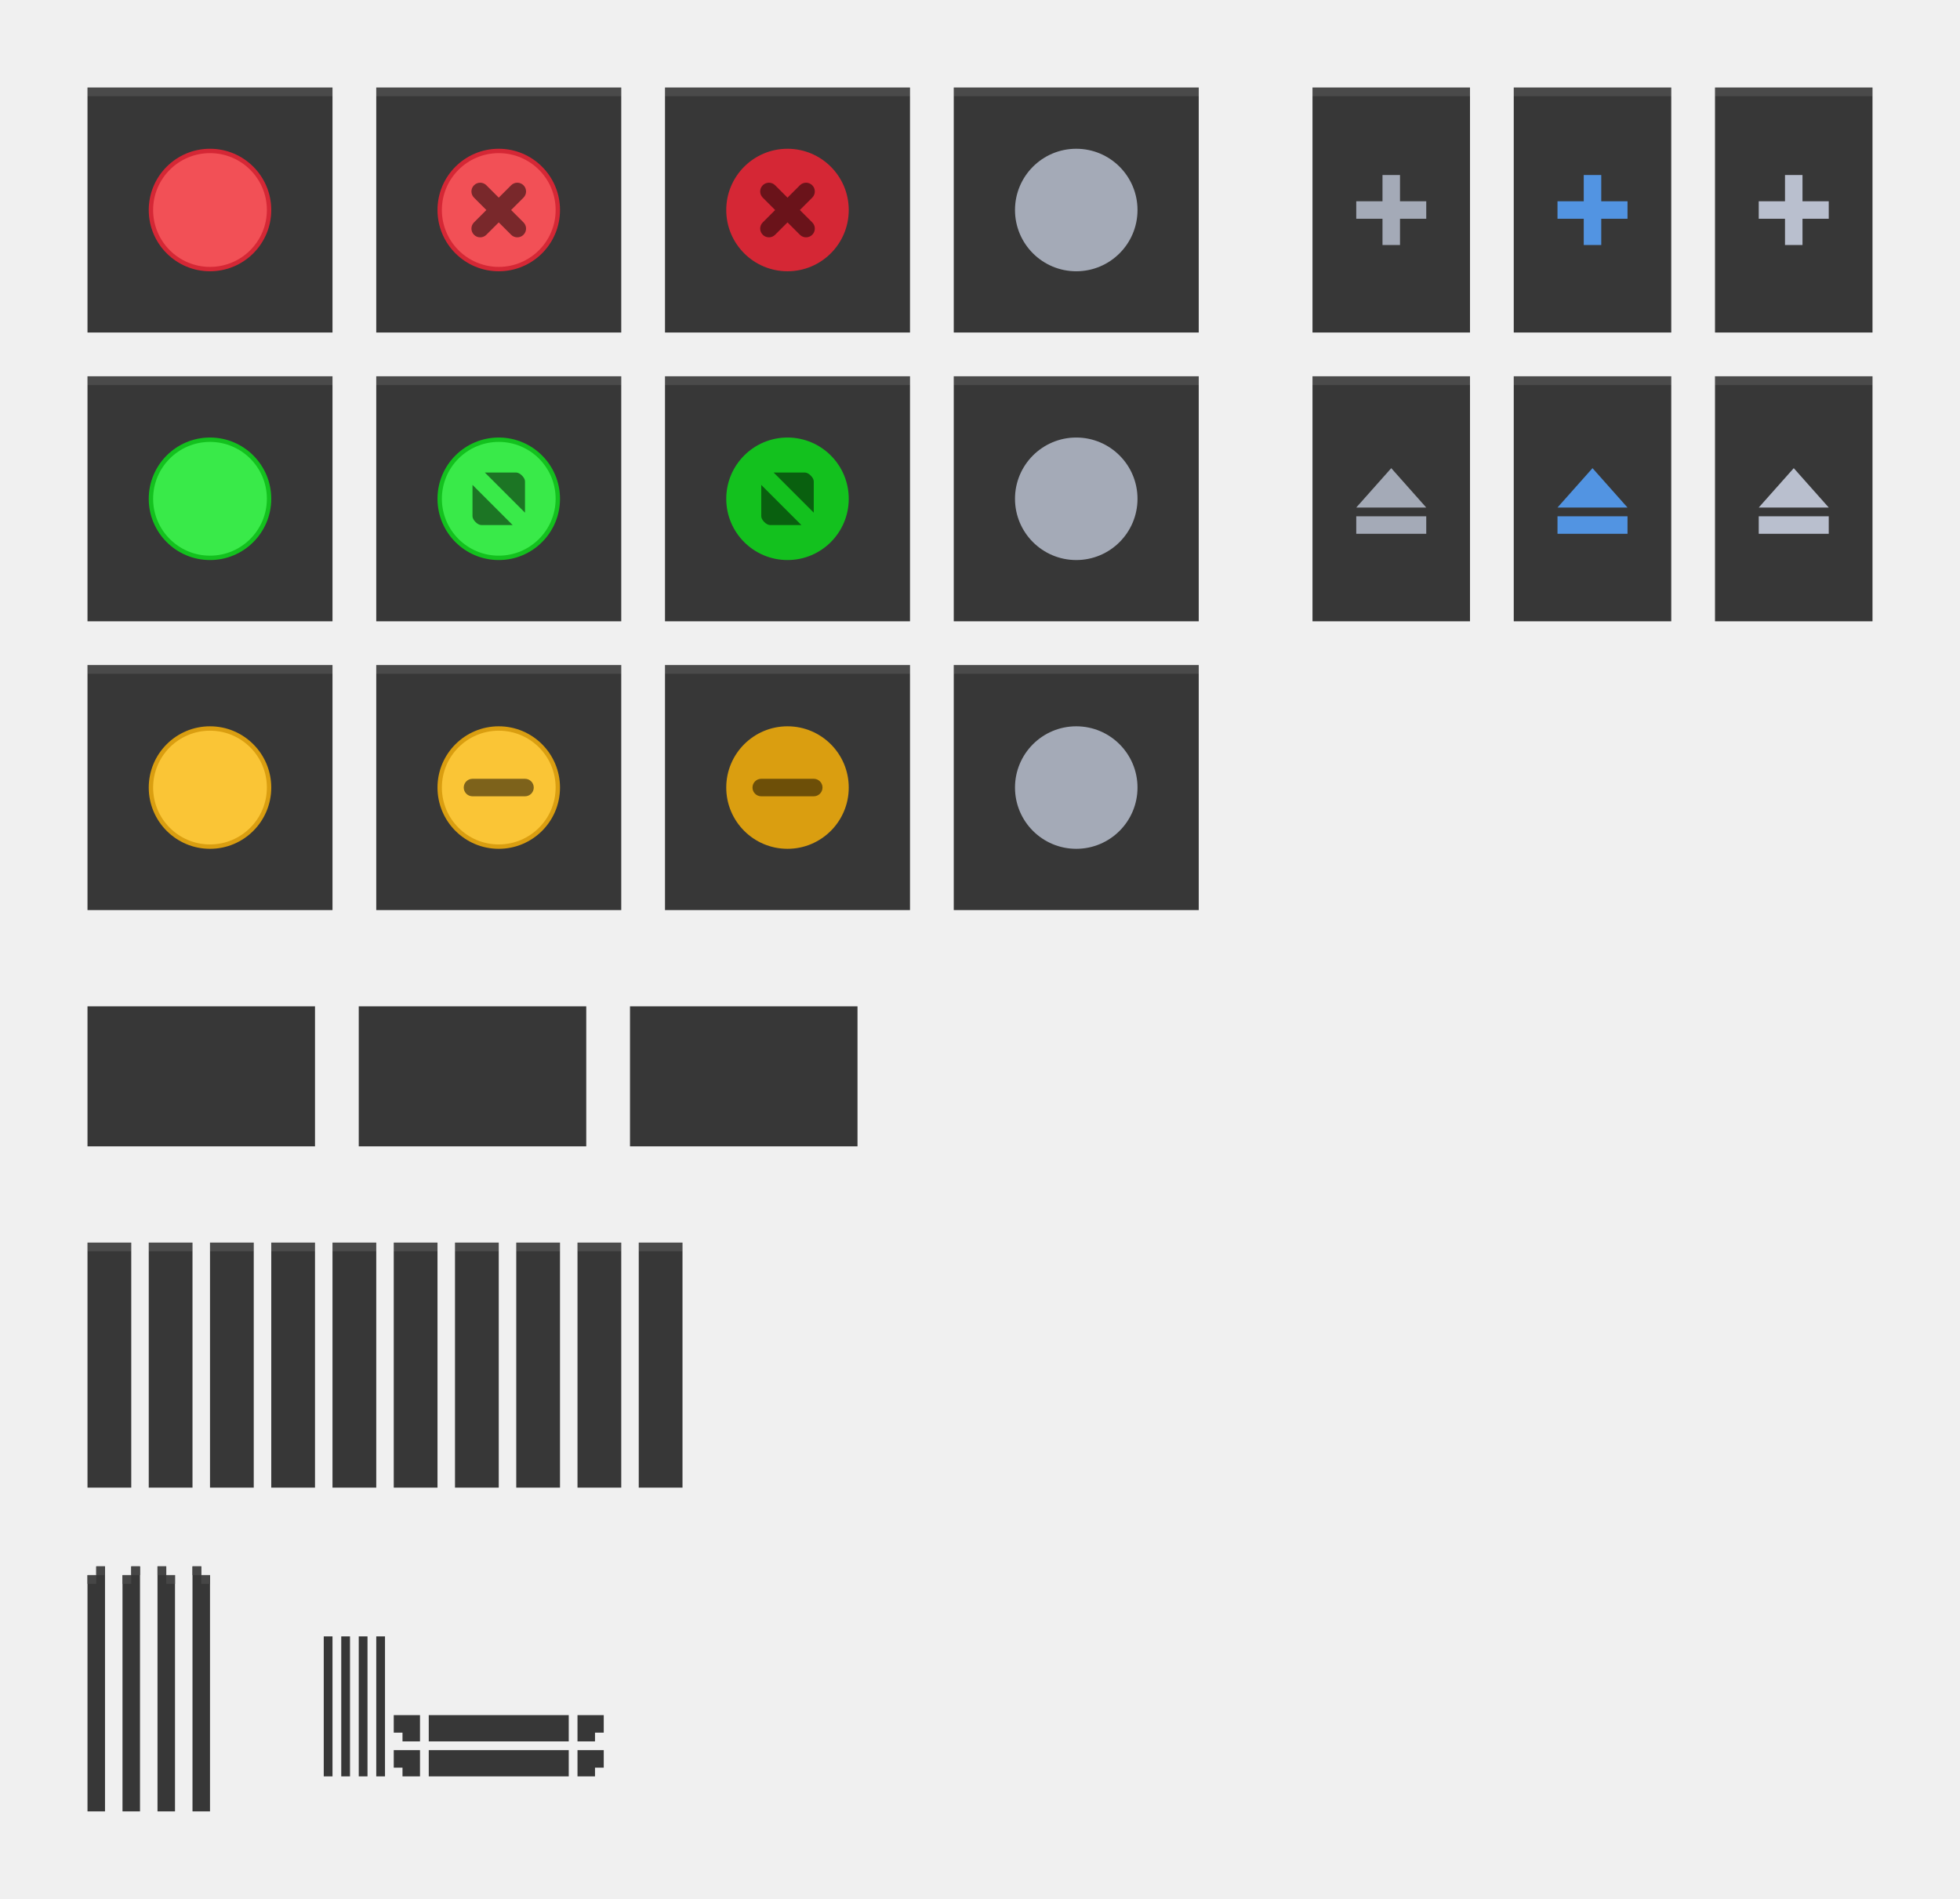
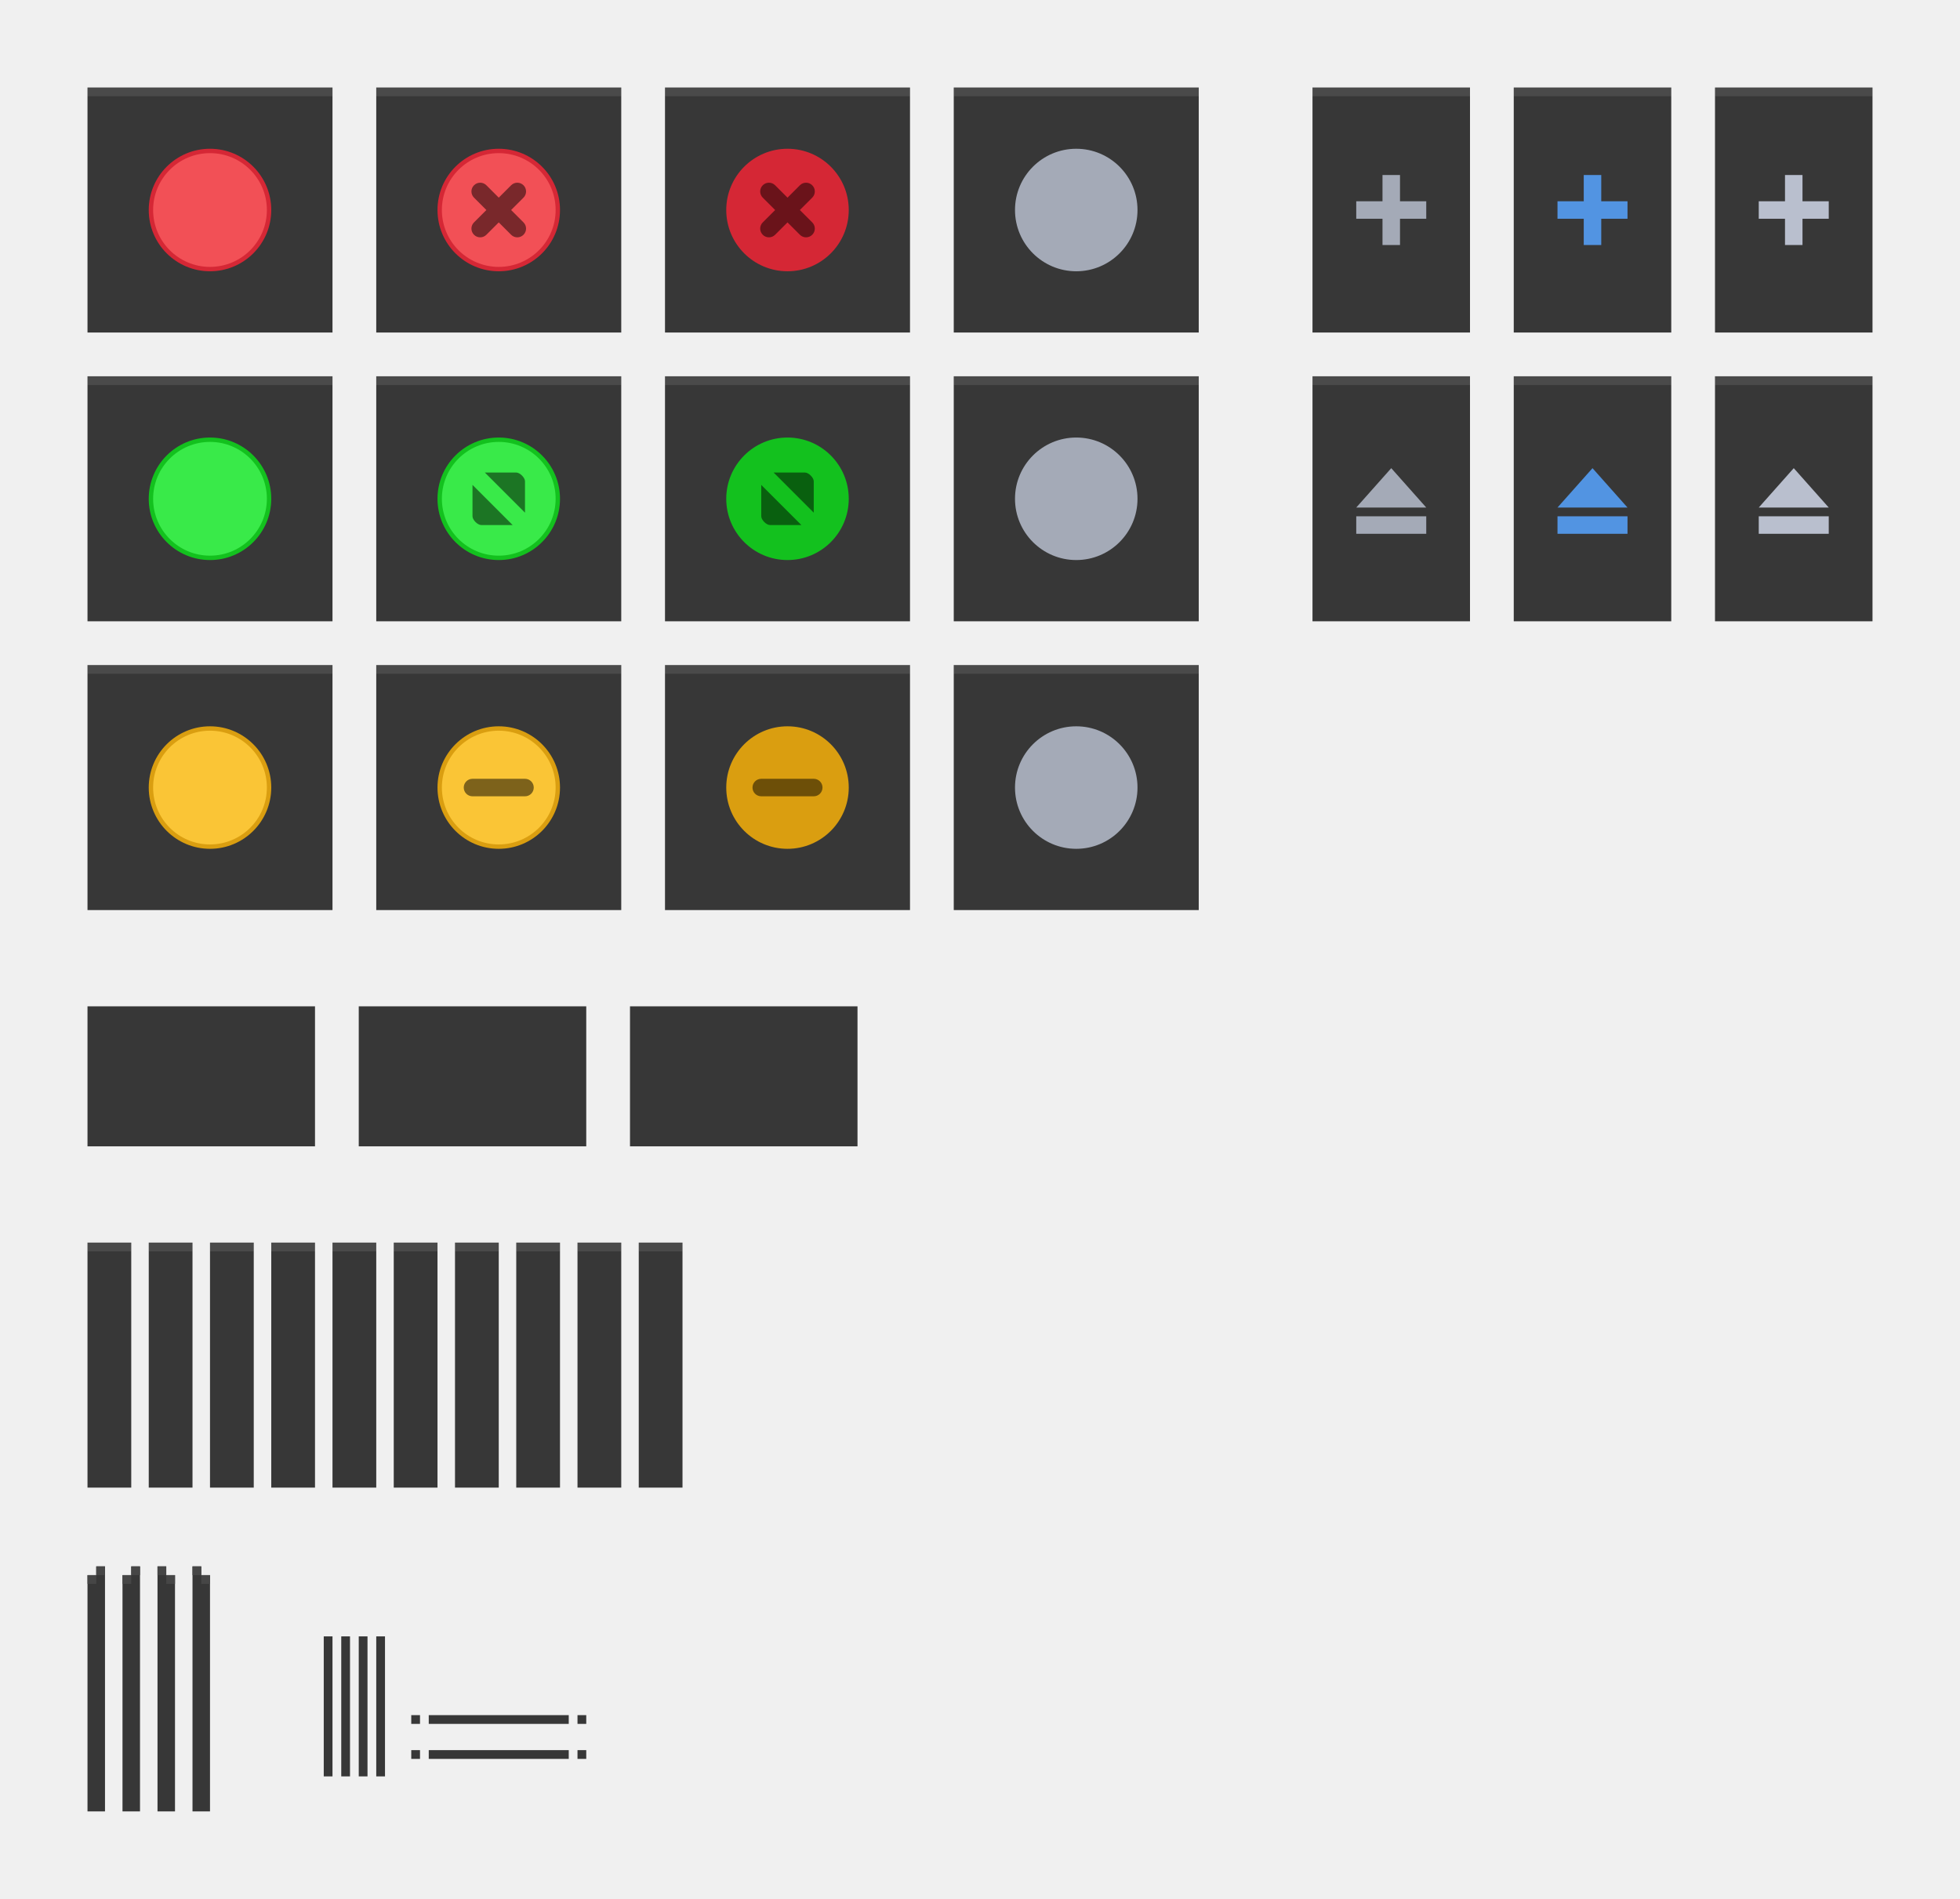
<svg xmlns="http://www.w3.org/2000/svg" xmlns:ns1="http://www.openswatchbook.org/uri/2009/osb" xmlns:xlink="http://www.w3.org/1999/xlink" width="224" height="217" viewBox="0 0 224 217" id="svg2" version="1.1">
  <defs id="defs4">
    <linearGradient id="selected_bg_color" ns1:paint="solid">
      <stop style="stop-color:#5294e2;stop-opacity:1;" offset="0" id="stop4407" />
    </linearGradient>
    <linearGradient id="selected_fg_color" ns1:paint="solid">
      <stop style="stop-color:#ffffffgit;stop-opacity:1;" offset="0" id="stop4402" />
    </linearGradient>
    <linearGradient xlink:href="#selected_bg_color" id="linearGradient4409" x1="152" y1="564.362" x2="152" y2="572.362" gradientUnits="userSpaceOnUse" />
    <linearGradient xlink:href="#selected_bg_color" id="linearGradient4411" x1="568.362" y1="-156" x2="568.362" y2="-148" gradientUnits="userSpaceOnUse" />
    <linearGradient xlink:href="#selected_bg_color" id="linearGradient4413" x1="608.362" y1="-158" x2="608.362" y2="-150" gradientUnits="userSpaceOnUse" />
    <linearGradient xlink:href="#selected_bg_color" id="linearGradient4415" x1="154" y1="601.862" x2="154" y2="606.362" gradientUnits="userSpaceOnUse" />
  </defs>
  <g id="layer1" transform="translate(5,-547.3622)">
    <rect style="opacity:1;fill:#373737;fill-opacity:1;stroke:none;stroke-width:1;stroke-linecap:butt;stroke-linejoin:round;stroke-miterlimit:4;stroke-dasharray:none;stroke-dashoffset:0;stroke-opacity:1" id="menu-active" width="26" height="16" x="5" y="662.362" />
    <use x="0" y="0" xlink:href="#g4206" id="title-1-active" transform="matrix(0.1785714,0,0,1,4.107143,132)" width="100%" height="100%" />
    <g id="stick-active">
      <use height="100%" width="100%" transform="matrix(0.6428571,0,0,1,141.7857,-2.2617187e-5)" id="use4210" xlink:href="#g4206" y="0" x="0" />
      <g style="fill:#a4aab7;fill-opacity:1" transform="translate(2,2.999989)" id="g5140">
        <rect style="opacity:1;fill:#a4aab7;fill-opacity:1;stroke:none;stroke-width:1;stroke-linecap:butt;stroke-linejoin:round;stroke-miterlimit:4;stroke-dasharray:none;stroke-dashoffset:0;stroke-opacity:1" id="rect5123" width="2" height="8" x="151" y="564.362" />
        <rect style="opacity:1;fill:#a4aab7;fill-opacity:1;stroke:none;stroke-width:1;stroke-linecap:butt;stroke-linejoin:round;stroke-miterlimit:4;stroke-dasharray:none;stroke-dashoffset:0;stroke-opacity:1" id="rect5123-1" width="2" height="8" x="567.362" y="-156" transform="matrix(0,1,-1,0,0,0)" />
      </g>
    </g>
    <g id="stick-pressed">
      <use height="100%" width="100%" transform="translate(23,-7.3828127e-6)" id="use5113" xlink:href="#use4210" y="0" x="0" />
      <g style="fill:#5294e2;fill-opacity:1" transform="translate(25,2.999981)" id="g5140-7">
        <rect style="opacity:1;fill:url(#linearGradient4409);fill-opacity:1;stroke:none;stroke-width:1;stroke-linecap:butt;stroke-linejoin:round;stroke-miterlimit:4;stroke-dasharray:none;stroke-dashoffset:0;stroke-opacity:1" id="rect5123-7" width="2" height="8" x="151" y="564.362" />
        <rect style="opacity:1;fill:url(#linearGradient4411);fill-opacity:1;stroke:none;stroke-width:1;stroke-linecap:butt;stroke-linejoin:round;stroke-miterlimit:4;stroke-dasharray:none;stroke-dashoffset:0;stroke-opacity:1" id="rect5123-1-1" width="2" height="8" x="567.362" y="-156" transform="matrix(0,1,-1,0,0,0)" />
      </g>
    </g>
    <g id="stick-inactive">
      <use height="100%" width="100%" transform="translate(46,-7.3828127e-6)" id="use5115" xlink:href="#use4210" y="0" x="0" />
      <g style="fill:#b9bfce;fill-opacity:1" transform="translate(48,2.999981)" id="g5140-1">
        <rect style="opacity:1;fill:#b9bfce;fill-opacity:1;stroke:none;stroke-width:1;stroke-linecap:butt;stroke-linejoin:round;stroke-miterlimit:4;stroke-dasharray:none;stroke-dashoffset:0;stroke-opacity:1" id="rect5123-5" width="2" height="8" x="151" y="564.362" />
        <rect style="opacity:1;fill:#b9bfce;fill-opacity:1;stroke:none;stroke-width:1;stroke-linecap:butt;stroke-linejoin:round;stroke-miterlimit:4;stroke-dasharray:none;stroke-dashoffset:0;stroke-opacity:1" id="rect5123-1-9" width="2" height="8" x="567.362" y="-156" transform="matrix(0,1,-1,0,0,0)" />
      </g>
    </g>
    <g id="shade-active">
      <use height="100%" width="100%" transform="translate(-3.4e-7,32.99999)" id="use5117" xlink:href="#use4210" y="0" x="0" />
      <g style="fill:#a4aab7;fill-opacity:1" transform="translate(-4.68e-6,-1.000023)" id="g5193">
        <rect transform="matrix(0,1,-1,0,0,0)" y="-158" x="607.362" height="8" width="2" id="rect5123-1-7" style="opacity:1;fill:#a4aab7;fill-opacity:1;stroke:none;stroke-width:1;stroke-linecap:butt;stroke-linejoin:round;stroke-miterlimit:4;stroke-dasharray:none;stroke-dashoffset:0;stroke-opacity:1" />
        <path style="opacity:1;fill:#a4aab7;fill-opacity:1;stroke:none;stroke-width:1;stroke-linecap:butt;stroke-linejoin:round;stroke-miterlimit:4;stroke-dasharray:none;stroke-dashoffset:0;stroke-opacity:1" d="m 154,601.862 4,4.5 -8,0 z" id="rect5190" />
      </g>
    </g>
    <g id="shade-pressed">
      <use height="100%" width="100%" transform="translate(23,32.99999)" id="use5119" xlink:href="#use4210" y="0" x="0" />
      <g style="fill:#5294e2;fill-opacity:1" transform="translate(23,-1.000023)" id="g5193-7">
        <rect transform="matrix(0,1,-1,0,0,0)" y="-158" x="607.362" height="8" width="2" id="rect5123-1-7-6" style="opacity:1;fill:url(#linearGradient4413);fill-opacity:1;stroke:none;stroke-width:1;stroke-linecap:butt;stroke-linejoin:round;stroke-miterlimit:4;stroke-dasharray:none;stroke-dashoffset:0;stroke-opacity:1" />
        <path style="opacity:1;fill:url(#linearGradient4415);fill-opacity:1;stroke:none;stroke-width:1;stroke-linecap:butt;stroke-linejoin:round;stroke-miterlimit:4;stroke-dasharray:none;stroke-dashoffset:0;stroke-opacity:1" d="m 154,601.862 4,4.5 -8,0 z" id="rect5190-7" />
      </g>
    </g>
    <g id="shade-inactive">
      <use height="100%" width="100%" transform="translate(46,32.99999)" id="use5121" xlink:href="#use4210" y="0" x="0" />
      <g style="fill:#b9bfce;fill-opacity:1" transform="translate(46,-1.000023)" id="g5193-3">
        <rect transform="matrix(0,1,-1,0,0,0)" y="-158" x="607.362" height="8" width="2" id="rect5123-1-7-65" style="opacity:1;fill:#b9bfce;fill-opacity:1;stroke:none;stroke-width:1;stroke-linecap:butt;stroke-linejoin:round;stroke-miterlimit:4;stroke-dasharray:none;stroke-dashoffset:0;stroke-opacity:1" />
        <path style="opacity:1;fill:#b9bfce;fill-opacity:1;stroke:none;stroke-width:1;stroke-linecap:butt;stroke-linejoin:round;stroke-miterlimit:4;stroke-dasharray:none;stroke-dashoffset:0;stroke-opacity:1" d="m 154,601.862 4,4.5 -8,0 z" id="rect5190-6" />
      </g>
    </g>
    <use x="0" y="0" xlink:href="#menu-active" id="menu-inactive" transform="translate(62,-2.2617187e-5)" width="100%" height="100%" style="fill:#373737;fill-opacity:1" />
    <use x="0" y="0" xlink:href="#menu-active" id="menu-pressed" transform="translate(31,-2.2617187e-5)" width="100%" height="100%" style="fill:#373737;fill-opacity:1" />
    <use x="0" y="0" xlink:href="#title-1-active" id="title-2-active" transform="translate(7,-2.6171874e-6)" width="100%" height="100%" />
    <use x="0" y="0" xlink:href="#title-1-active" id="title-3-active" transform="translate(14,-2.6171872e-6)" width="100%" height="100%" />
    <use x="0" y="0" xlink:href="#title-1-active" id="title-4-active" transform="translate(21,-2.6171874e-6)" width="100%" height="100%" />
    <use x="0" y="0" xlink:href="#title-1-active" id="title-5-active" transform="translate(28,-2.6171874e-6)" width="100%" height="100%" />
    <use x="0" y="0" xlink:href="#title-1-active" id="title-1-inactive" transform="translate(35,-2.6171874e-6)" width="100%" height="100%" />
    <use x="0" y="0" xlink:href="#title-1-active" id="title-2-inactive" transform="translate(42,-2.6171874e-6)" width="100%" height="100%" />
    <use x="0" y="0" xlink:href="#title-1-active" id="title-3-inactive" transform="translate(49,-2.6171874e-6)" width="100%" height="100%" />
    <use x="0" y="0" xlink:href="#title-1-active" id="title-4-inactive" transform="translate(56,-2.6171874e-6)" width="100%" height="100%" />
    <use x="0" y="0" xlink:href="#title-1-active" id="title-5-inactive" transform="translate(63,-2.6171874e-6)" width="100%" height="100%" />
    <g id="top-left-active">
      <path id="rect4138-9" transform="translate(0,552.3622)" d="m 6,174 0,1 -1,0 0,27 2,0 0,-28 -1,0 z" style="opacity:1;fill:#373737;fill-opacity:1;stroke:none;stroke-width:1;stroke-linecap:butt;stroke-linejoin:round;stroke-miterlimit:4;stroke-dasharray:none;stroke-dashoffset:0;stroke-opacity:1" />
      <rect y="726.362" x="6" height="1" width="1" id="rect5348" style="opacity:1;fill:#464646;fill-opacity:1;stroke:none;stroke-width:1;stroke-linecap:butt;stroke-linejoin:round;stroke-miterlimit:4;stroke-dasharray:none;stroke-dashoffset:0;stroke-opacity:1" />
      <rect y="727.362" x="5" height="1" width="1" id="rect5350" style="opacity:1;fill:#464646;fill-opacity:1;stroke:none;stroke-width:1;stroke-linecap:butt;stroke-linejoin:round;stroke-miterlimit:4;stroke-dasharray:none;stroke-dashoffset:0;stroke-opacity:1" />
    </g>
    <use x="0" y="0" xlink:href="#top-left-active" id="top-left-inactive" transform="translate(4,-2.2617187e-5)" width="100%" height="100%" />
    <use x="0" y="0" xlink:href="#top-left-active" id="top-right-active" transform="matrix(-1,0,0,1,20,-2.2617187e-5)" width="100%" height="100%" />
    <use x="0" y="0" xlink:href="#top-left-active" id="top-right-inactive" transform="matrix(-1,0,0,1,24,-2.2617187e-5)" width="100%" height="100%" />
    <rect style="opacity:1;fill:#373737;fill-opacity:1;stroke:none;stroke-width:1;stroke-linecap:butt;stroke-linejoin:round;stroke-miterlimit:4;stroke-dasharray:none;stroke-dashoffset:0;stroke-opacity:1" id="right-active" width="1" height="16" x="-37" y="734.362" transform="scale(-1,1)" />
    <rect style="opacity:1;fill:#373737;fill-opacity:1;stroke:none;stroke-width:1;stroke-linecap:butt;stroke-linejoin:round;stroke-miterlimit:4;stroke-dasharray:none;stroke-dashoffset:0;stroke-opacity:1" id="right-inactive" width="1" height="16" x="-39" y="734.362" transform="scale(-1,1)" />
-     <rect style="opacity:1;fill:#373737;fill-opacity:1;stroke:none;stroke-width:1;stroke-linecap:butt;stroke-linejoin:round;stroke-miterlimit:4;stroke-dasharray:none;stroke-dashoffset:0;stroke-opacity:1" id="bottom-inactive" width="3" height="16" x="-750.362" y="-60" transform="matrix(0,-1,-1,0,0,0)" />
+     <rect style="opacity:1;fill:#373737;fill-opacity:1;stroke:none;stroke-width:0.577;stroke-linecap:butt;stroke-linejoin:round;stroke-miterlimit:4;stroke-dasharray:none;stroke-dashoffset:0;stroke-opacity:1" id="bottom-inactive" width="1" height="16" x="-748.362" y="-60" transform="matrix(0,-1,-1,0,0,0)" />
    <rect style="opacity:1;fill:#373737;fill-opacity:1;stroke:none;stroke-width:1;stroke-linecap:butt;stroke-linejoin:round;stroke-miterlimit:4;stroke-dasharray:none;stroke-dashoffset:0;stroke-opacity:1" id="left-active" width="1" height="16" x="-33" y="734.362" transform="scale(-1,1)" />
    <rect style="opacity:1;fill:#373737;fill-opacity:1;stroke:none;stroke-width:1;stroke-linecap:butt;stroke-linejoin:round;stroke-miterlimit:4;stroke-dasharray:none;stroke-dashoffset:0;stroke-opacity:1" id="left-inactive" width="1" height="16" x="-35" y="734.362" transform="scale(-1,1)" />
-     <rect style="opacity:1;fill:#373737;fill-opacity:1;stroke:none;stroke-width:1;stroke-linecap:butt;stroke-linejoin:round;stroke-miterlimit:4;stroke-dasharray:none;stroke-dashoffset:0;stroke-opacity:1" id="bottom-active" width="3" height="16" x="-746.362" y="-60" transform="matrix(0,-1,-1,0,0,0)" />
-     <path style="opacity:1;fill:#373737;fill-opacity:1;stroke:none;stroke-width:1;stroke-linecap:butt;stroke-linejoin:round;stroke-miterlimit:4;stroke-dasharray:none;stroke-dashoffset:0;stroke-opacity:1" d="M 45 196 L 45 198 L 46 198 L 46 199 L 48 199 L 48 196 L 45 196 z " transform="translate(-5,547.3622)" id="bottom-left-active" />
-     <path style="opacity:1;fill:#373737;fill-opacity:1;stroke:none;stroke-width:1;stroke-linecap:butt;stroke-linejoin:round;stroke-miterlimit:4;stroke-dasharray:none;stroke-dashoffset:0;stroke-opacity:1" d="M 66 196 L 66 199 L 68 199 L 68 198 L 69 198 L 69 196 L 66 196 z " transform="translate(-5,547.3622)" id="bottom-right-active" />
-     <path style="opacity:1;fill:#373737;fill-opacity:1;stroke:none;stroke-width:1;stroke-linecap:butt;stroke-linejoin:round;stroke-miterlimit:4;stroke-dasharray:none;stroke-dashoffset:0;stroke-opacity:1" d="M 66 200 L 66 203 L 68 203 L 68 202 L 69 202 L 69 200 L 66 200 z " transform="translate(-5,547.3622)" id="bottom-right-inactive" />
-     <path style="opacity:1;fill:#373737;fill-opacity:1;stroke:none;stroke-width:1;stroke-linecap:butt;stroke-linejoin:round;stroke-miterlimit:4;stroke-dasharray:none;stroke-dashoffset:0;stroke-opacity:1" d="M 45 200 L 45 202 L 46 202 L 46 203 L 48 203 L 48 200 L 45 200 z " transform="translate(-5,547.3622)" id="bottom-left-inactive" />
+     <rect style="opacity:1;fill:#373737;fill-opacity:1;stroke:none;stroke-width:0.577;stroke-linecap:butt;stroke-linejoin:round;stroke-miterlimit:4;stroke-dasharray:none;stroke-dashoffset:0;stroke-opacity:1" id="bottom-active" width="1" height="16" x="-744.362" y="-60" transform="matrix(0,-1,-1,0,0,0)" />
+     <path style="opacity:1;fill:#373737;fill-opacity:1;stroke:none;stroke-width:0.333;stroke-linecap:butt;stroke-linejoin:round;stroke-miterlimit:4;stroke-dasharray:none;stroke-dashoffset:0;stroke-opacity:1" d="m 42,743.362 v 0.667 0.333 H 42.333 43 v -1 z" id="bottom-left-active" />
+     <path style="opacity:1;fill:#373737;fill-opacity:1;stroke:none;stroke-width:0.333;stroke-linecap:butt;stroke-linejoin:round;stroke-miterlimit:4;stroke-dasharray:none;stroke-dashoffset:0;stroke-opacity:1" d="m 61,743.362 v 1 H 61.667 62 v -0.333 -0.667 z" id="bottom-right-active" />
+     <path style="opacity:1;fill:#373737;fill-opacity:1;stroke:none;stroke-width:0.333;stroke-linecap:butt;stroke-linejoin:round;stroke-miterlimit:4;stroke-dasharray:none;stroke-dashoffset:0;stroke-opacity:1" d="m 61,747.362 v 1 H 61.667 62 v -0.333 -0.667 z" id="bottom-right-inactive" />
+     <path style="opacity:1;fill:#373737;fill-opacity:1;stroke:none;stroke-width:0.333;stroke-linecap:butt;stroke-linejoin:round;stroke-miterlimit:4;stroke-dasharray:none;stroke-dashoffset:0;stroke-opacity:1" d="m 42,747.362 v 0.667 0.333 H 42.333 43 v -1 z" id="bottom-left-inactive" />
    <g id="close-pressed">
      <use height="100%" width="100%" transform="translate(66,-2.2617187e-5)" id="use4216" xlink:href="#g4206" y="0" x="0" />
      <g transform="translate(73,559.3622)" id="g4412" style="enable-background:new">
        <g id="layer1-0" transform="translate(0,-1028.362)">
          <g style="display:inline" id="titlebutton-close-active" transform="translate(-437,1218)">
            <g id="g4927-8-7" style="display:inline;opacity:1" transform="translate(-882,-432.6378)">
              <g transform="translate(-103)" style="display:inline;opacity:1" id="g4490-6-3-7">
                <g id="g4092-0-2-2-1" style="display:inline" transform="translate(58)" />
              </g>
              <g id="g4778-3-6" transform="translate(1323,246.8672)" style="fill:#ffffff;fill-opacity:1">
                <g style="display:inline;fill:#ffffff;fill-opacity:1" id="layer9-9-6-0" transform="translate(-60,-518)" />
                <g id="layer10-2-3-6" transform="translate(-60,-518)" style="fill:#ffffff;fill-opacity:1" />
                <g id="layer11-16-2-2" transform="translate(-60,-518)" style="fill:#ffffff;fill-opacity:1" />
                <g transform="matrix(0.75,0,0,0.75,2,2.054688)" id="g2996-7-0" style="fill:#ffffff;fill-opacity:1">
                  <g transform="translate(-60,-518)" id="layer12-4-6-3" style="fill:#ffffff;fill-opacity:1">
                    <g transform="translate(19,-242)" id="layer4-4-1-4-1" style="display:inline;fill:#ffffff;fill-opacity:1" />
                  </g>
                </g>
                <g id="layer13-2-0-2" transform="translate(-60,-518)" style="fill:#ffffff;fill-opacity:1" />
                <g id="layer14-4-4-0" transform="translate(-60,-518)" style="fill:#ffffff;fill-opacity:1" />
                <g id="layer15-7-5-0" transform="translate(-60,-518)" style="fill:#ffffff;fill-opacity:1" />
              </g>
            </g>
            <rect y="-185.638" x="441" height="16" width="16" id="rect17883-02" style="display:inline;opacity:1;fill:none;fill-opacity:1;stroke:none;stroke-width:1;stroke-linecap:butt;stroke-linejoin:miter;stroke-miterlimit:4;stroke-dasharray:none;stroke-dashoffset:0;stroke-opacity:0" />
          </g>
        </g>
      </g>
      <g id="g6" transform="translate(73,-469)" style="enable-background:new">
        <path id="path2" d="m 12,1047.362 c 3.866,0 7,-3.134 7,-7 0,-3.866 -3.134,-7 -7,-7 -3.866,0 -7,3.134 -7,7 0,3.866 3.134,7 7,7" style="fill:#d52735;fill-opacity:1;fill-rule:evenodd;stroke:none" />
        <path id="path4" d="m 9.172,1037.534 c -0.392,0.392 -0.392,1.022 0,1.414 l 1.414,1.414 -1.414,1.414 c -0.392,0.392 -0.392,1.022 0,1.414 0.392,0.392 1.022,0.392 1.414,0 L 12,1041.776 l 1.414,1.414 c 0.392,0.392 1.022,0.392 1.414,0 0.392,-0.392 0.392,-1.022 0,-1.414 l -1.414,-1.414 1.414,-1.414 c 0.392,-0.392 0.392,-1.022 0,-1.414 -0.392,-0.392 -1.022,-0.392 -1.414,0 L 12,1038.948 l -1.414,-1.414 c -0.392,-0.392 -1.022,-0.392 -1.414,0 z" style="opacity:0.5;fill:#000000;fill-opacity:1;stroke:none;stroke-width:2;stroke-linecap:round;stroke-linejoin:round;stroke-miterlimit:4;stroke-dasharray:none;stroke-opacity:1;enable-background:new" />
      </g>
    </g>
    <g id="maximize-pressed">
      <use height="100%" width="100%" transform="translate(66,32.99998)" id="use4228" xlink:href="#g4206" y="0" x="0" />
      <g transform="translate(73,592.3622)" id="g4634" style="enable-background:new">
        <g id="layer1-69" transform="translate(0,-1028.362)">
          <g style="display:inline" id="titlebutton-max-active" transform="translate(-408,1218)">
            <g id="g4891-4" style="display:inline;opacity:1" transform="translate(-882,-432.6378)">
              <g transform="translate(-132)" style="display:inline;opacity:1" id="g4490-2-9-1-2">
                <g id="g4092-0-6-3-6-8" style="display:inline" transform="translate(58)" />
              </g>
              <g id="g4806-5-2" transform="translate(1294,247)" style="fill:#c0e3ff;fill-opacity:1">
                <g transform="translate(-81.0002,-967)" style="display:inline;fill:#c0e3ff;fill-opacity:1" id="layer9-78-2-0" />
                <g transform="translate(-81.0002,-967)" id="layer10-3-9-9" style="fill:#c0e3ff;fill-opacity:1" />
                <g transform="translate(-81.0002,-967)" id="layer11-19-7-6" style="fill:#c0e3ff;fill-opacity:1" />
                <g transform="translate(-81.0002,-967)" id="layer13-4-7-4" style="fill:#c0e3ff;fill-opacity:1" />
                <g transform="translate(-81.0002,-967)" id="layer14-8-9-7" style="fill:#c0e3ff;fill-opacity:1" />
                <g transform="translate(-81.0002,-967)" style="display:inline;fill:#c0e3ff;fill-opacity:1" id="layer15-5-4-2" />
                <g transform="translate(-81.0002,-967)" style="display:inline;fill:#c0e3ff;fill-opacity:1" id="g71291-1-4-6" />
                <g transform="translate(-81.0002,-967)" style="display:inline;fill:#c0e3ff;fill-opacity:1" id="g4953-7-0-8" />
                <g transform="translate(-81.0002,-967)" style="display:inline;fill:#c0e3ff;fill-opacity:1" id="layer12-3-7-2" />
              </g>
            </g>
            <rect y="-185.638" x="412" height="16" width="16" id="rect17883-79" style="display:inline;opacity:1;fill:none;fill-opacity:1;stroke:none;stroke-width:1;stroke-linecap:butt;stroke-linejoin:miter;stroke-miterlimit:4;stroke-dasharray:none;stroke-dashoffset:0;stroke-opacity:0" />
          </g>
        </g>
      </g>
      <g id="g6-3" transform="translate(73,-436)" style="enable-background:new">
        <path id="path2-6" d="m 12,1047.362 c 3.866,0 7,-3.134 7,-7 0,-3.866 -3.134,-7 -7,-7 -3.866,0 -7,3.134 -7,7 0,3.866 3.134,7 7,7" style="fill:#13c11e;fill-opacity:1;fill-rule:evenodd;stroke:none" />
        <path id="path4-7" d="M 10.414,1037.362 15,1041.948 v -3.586 c 0,-0.415 -0.585,-1 -1,-1 z M 9,1038.776 v 3.586 c 0,0.415 0.585,1 1,1 h 3.586 z" style="opacity:0.5;fill:#000000;fill-opacity:1;stroke:none;stroke-width:2;stroke-linecap:round;stroke-linejoin:round;stroke-miterlimit:4;stroke-dasharray:none;stroke-opacity:1" />
      </g>
    </g>
    <g id="hide-pressed">
      <use height="100%" width="100%" transform="translate(66,65.99998)" id="use4236" xlink:href="#g4206" y="0" x="0" />
      <g transform="translate(73,625.3622)" id="g4833" style="enable-background:new">
        <g id="layer1-22" transform="translate(0,-1028.362)">
          <g style="display:inline" id="titlebutton-min-active" transform="translate(-379,1218)">
            <g id="g4909-1" style="display:inline;opacity:1" transform="translate(-882,-432.6378)">
              <g transform="translate(-161)" style="display:inline;opacity:1" id="g4490-3-6-1-4">
                <g id="g4092-0-7-2-0-0" style="display:inline" transform="translate(58)" />
              </g>
              <g style="display:inline;opacity:1;fill:#c0e3ff;fill-opacity:1" id="g4834-9-3" transform="translate(1265,247)">
                <g transform="translate(-81.0002,-967)" style="display:inline;fill:#c0e3ff;fill-opacity:1" id="layer9-3-9-1" />
                <g transform="translate(-81.0002,-967)" id="layer10-4-0-5" style="fill:#c0e3ff;fill-opacity:1" />
                <g transform="translate(-81.0002,-967)" id="layer11-2-5-2" style="fill:#c0e3ff;fill-opacity:1" />
                <g transform="translate(-81.0002,-967)" id="layer13-5-7-4" style="fill:#c0e3ff;fill-opacity:1" />
                <g transform="translate(-81.0002,-967)" id="layer14-6-2-3" style="fill:#c0e3ff;fill-opacity:1" />
                <g transform="translate(-81.0002,-967)" style="display:inline;fill:#c0e3ff;fill-opacity:1" id="layer15-52-0-6" />
                <g transform="translate(-81.0002,-967)" style="display:inline;fill:#c0e3ff;fill-opacity:1" id="g71291-3-4-6" />
                <g transform="translate(-81.0002,-967)" style="display:inline;fill:#c0e3ff;fill-opacity:1" id="g4953-8-6-8" />
                <g transform="translate(-81.0002,-967)" style="display:inline;fill:#c0e3ff;fill-opacity:1" id="layer12-45-3-7" />
              </g>
            </g>
            <rect style="display:inline;opacity:1;fill:none;fill-opacity:1;stroke:none;stroke-width:1;stroke-linecap:butt;stroke-linejoin:miter;stroke-miterlimit:4;stroke-dasharray:none;stroke-dashoffset:0;stroke-opacity:0" id="rect17883-79-9" width="16" height="16" x="383" y="-185.638" />
          </g>
        </g>
      </g>
      <g id="g6-5" transform="translate(73,-403)" style="enable-background:new">
        <path id="path2-3" d="m 12,1047.362 c 3.866,0 7,-3.134 7,-7 0,-3.866 -3.134,-7 -7,-7 -3.866,0 -7,3.134 -7,7 0,3.866 3.134,7 7,7" style="fill:#da9e10;fill-opacity:1;fill-rule:evenodd;stroke:none" />
        <rect id="rect4" ry="1" y="1039.36" x="8" height="2" width="8" style="opacity:0.5;fill:#000000;fill-opacity:1;stroke:none;stroke-width:2;stroke-linecap:round;stroke-linejoin:round;stroke-miterlimit:4;stroke-dasharray:none;stroke-opacity:1" />
      </g>
    </g>
    <g id="close-inactive">
      <use height="100%" width="100%" transform="translate(99,-2.2617187e-5)" id="use4218" xlink:href="#g4206" y="0" x="0" />
      <g transform="translate(106,559.3622)" id="g4472" style="enable-background:new">
        <g id="layer1-7" transform="translate(0,-1028.362)">
          <g style="display:inline;opacity:0.45" id="titlebutton-close-backdrop" transform="translate(-641,1218)">
            <g id="g4927-9-3" style="display:inline;opacity:1" transform="translate(-678,-432.6378)">
              <g transform="translate(-103)" style="display:inline;opacity:1" id="g4490-6-5-2-6">
                <g id="g4092-0-2-21-0-6" style="display:inline" transform="translate(58)" />
              </g>
              <g id="g4778-2-68-3" transform="translate(1323,246.8672)" style="fill:#ffffff;fill-opacity:1">
                <g style="display:inline;fill:#ffffff;fill-opacity:1" id="layer9-9-4-4-5" transform="translate(-60,-518)" />
                <g id="layer10-2-1-8-2" transform="translate(-60,-518)" style="fill:#ffffff;fill-opacity:1" />
                <g id="layer11-16-4-9-8" transform="translate(-60,-518)" style="fill:#ffffff;fill-opacity:1" />
                <g transform="matrix(0.75,0,0,0.75,2,2.054688)" id="g2996-76-5-4" style="fill:#ffffff;fill-opacity:1">
                  <g transform="translate(-60,-518)" id="layer12-4-5-7-9" style="fill:#ffffff;fill-opacity:1">
                    <g transform="translate(19,-242)" id="layer4-4-1-9-5-3" style="display:inline;fill:#ffffff;fill-opacity:1" />
                  </g>
                </g>
                <g id="layer13-2-6-11-6" transform="translate(-60,-518)" style="fill:#ffffff;fill-opacity:1" />
                <g id="layer14-4-0-33-0" transform="translate(-60,-518)" style="fill:#ffffff;fill-opacity:1" />
                <g id="layer15-7-3-0-7" transform="translate(-60,-518)" style="fill:#ffffff;fill-opacity:1" />
              </g>
            </g>
            <rect y="-185.638" x="645" height="16" width="16" id="rect17883-39-7" style="display:inline;opacity:1;fill:none;fill-opacity:1;stroke:none;stroke-width:1;stroke-linecap:butt;stroke-linejoin:miter;stroke-miterlimit:4;stroke-dasharray:none;stroke-dashoffset:0;stroke-opacity:0" />
          </g>
        </g>
      </g>
      <g style="enable-background:new" transform="translate(106,-469)" id="g1451">
        <path style="fill:#a4aab7;fill-opacity:1;fill-rule:evenodd;stroke:none" d="m 12,1047.362 c 3.866,0 7,-3.134 7,-7 0,-3.866 -3.134,-7 -7,-7 -3.866,0 -7,3.134 -7,7 0,3.866 3.134,7 7,7" id="path1447" />
      </g>
    </g>
    <g id="maximize-inactive">
      <use height="100%" width="100%" transform="translate(99,32.99998)" id="use4232" xlink:href="#g4206" y="0" x="0" />
      <g transform="translate(106,592.3622)" id="g4683" style="enable-background:new">
        <g id="layer1-4" transform="translate(0,-1028.362)">
          <g id="titlebutton-max-backdrop" style="display:inline;opacity:0.45" transform="translate(-612,1201)">
            <g style="display:inline;opacity:1" id="g7146-1" transform="translate(-781,-415.6378)">
              <g transform="translate(-29)" style="display:inline;opacity:1" id="g4490-2">
                <g id="g4092-0-6" style="display:inline" transform="translate(58)" />
              </g>
            </g>
            <rect style="display:inline;opacity:1;fill:none;fill-opacity:1;stroke:none;stroke-width:1;stroke-linecap:butt;stroke-linejoin:miter;stroke-miterlimit:4;stroke-dasharray:none;stroke-dashoffset:0;stroke-opacity:0" id="rect17883-39-6" width="16" height="16" x="616" y="-168.638" />
          </g>
        </g>
      </g>
      <g style="enable-background:new" transform="translate(106,-436)" id="g1457">
        <path style="fill:#a4aab7;fill-opacity:1;fill-rule:evenodd;stroke:none" d="m 12,1047.362 c 3.866,0 7,-3.134 7,-7 0,-3.866 -3.134,-7 -7,-7 -3.866,0 -7,3.134 -7,7 0,3.866 3.134,7 7,7" id="path1453" />
      </g>
    </g>
    <g id="hide-inactive">
      <use height="100%" width="100%" transform="translate(99,65.99998)" id="use4238" xlink:href="#g4206" y="0" x="0" />
      <g transform="translate(106,625.3622)" id="g4882" style="enable-background:new">
        <g id="layer1-09" transform="translate(0,-1028.362)">
          <g id="titlebutton-min-backdrop" style="display:inline;opacity:0.45" transform="translate(-583,1201)">
            <g style="display:inline;opacity:1" id="g7138-0" transform="translate(-781,-415.6378)">
              <g transform="translate(-58)" style="display:inline;opacity:1" id="g4490-3">
                <g id="g4092-0-7" style="display:inline" transform="translate(58)" />
              </g>
            </g>
            <rect style="display:inline;opacity:1;fill:none;fill-opacity:1;stroke:none;stroke-width:1;stroke-linecap:butt;stroke-linejoin:miter;stroke-miterlimit:4;stroke-dasharray:none;stroke-dashoffset:0;stroke-opacity:0" id="rect17883-39-3" width="16" height="16" x="587" y="-168.638" />
          </g>
        </g>
      </g>
      <g style="enable-background:new" transform="translate(106,-403)" id="g1463">
        <path style="fill:#a4aab7;fill-opacity:1;fill-rule:evenodd;stroke:none" d="m 12,1047.362 c 3.866,0 7,-3.134 7,-7 0,-3.866 -3.134,-7 -7,-7 -3.866,0 -7,3.134 -7,7 0,3.866 3.134,7 7,7" id="path1459" />
      </g>
    </g>
    <g id="hide-prelight">
      <use height="100%" width="100%" transform="translate(33,65.99998)" id="use4226" xlink:href="#g4206" y="0" x="0" />
      <g transform="translate(40,625.3622)" id="g4769" style="enable-background:new">
        <g id="layer1-64" transform="translate(0,-1028.362)">
          <g style="display:inline" id="titlebutton-min-hover" transform="translate(-480,1218)">
            <g id="g4909" style="display:inline;opacity:1" transform="translate(-781,-432.6378)">
              <g style="display:inline;opacity:1;fill:#c0e3ff;fill-opacity:1" id="g4834-0" transform="translate(1265,247)">
                <g transform="translate(-81.0002,-967)" style="display:inline;fill:#c0e3ff;fill-opacity:1" id="layer9-3-4" />
                <g transform="translate(-81.0002,-967)" id="layer10-4-1" style="fill:#c0e3ff;fill-opacity:1" />
                <g transform="translate(-81.0002,-967)" id="layer11-2-6" style="fill:#c0e3ff;fill-opacity:1" />
                <g transform="translate(-81.0002,-967)" id="layer13-5-4" style="fill:#c0e3ff;fill-opacity:1" />
                <g transform="translate(-81.0002,-967)" id="layer14-6-0" style="fill:#c0e3ff;fill-opacity:1" />
                <g transform="translate(-81.0002,-967)" style="display:inline;fill:#c0e3ff;fill-opacity:1" id="layer15-52-1" />
                <g transform="translate(-81.0002,-967)" style="display:inline;fill:#c0e3ff;fill-opacity:1" id="g71291-3-9" />
                <g transform="translate(-81.0002,-967)" style="display:inline;fill:#c0e3ff;fill-opacity:1" id="g4953-8-2" />
                <g transform="translate(-81.0002,-967)" style="display:inline;fill:#c0e3ff;fill-opacity:1" id="layer12-45-6" />
              </g>
            </g>
            <rect y="-185.638" x="484" height="16" width="16" id="rect17883-11" style="display:inline;opacity:1;fill:none;fill-opacity:1;stroke:none;stroke-width:1;stroke-linecap:butt;stroke-linejoin:miter;stroke-miterlimit:4;stroke-dasharray:none;stroke-dashoffset:0;stroke-opacity:0" />
          </g>
        </g>
      </g>
      <g id="g8" transform="translate(40,-403)" style="enable-background:new">
        <path id="path2-5" d="m 12,1047.362 c 3.866,0 7,-3.134 7,-7 0,-3.866 -3.134,-7 -7,-7 -3.866,0 -7,3.134 -7,7 0,3.866 3.134,7 7,7" style="fill:#da9e10;fill-opacity:1;fill-rule:evenodd;stroke:none" />
        <path id="path4-6" d="m 12,1046.862 c 3.59,0 6.5,-2.91 6.5,-6.5 0,-3.59 -2.91,-6.5 -6.5,-6.5 -3.59,0 -6.5,2.91 -6.5,6.5 0,3.59 2.91,6.5 6.5,6.5" style="opacity:1;fill:#fac536;fill-opacity:1;fill-rule:evenodd;stroke:none" />
        <rect id="rect6" ry="1" y="1039.36" x="8" height="2" width="8" style="opacity:0.5;fill:#000000;fill-opacity:1;stroke:none;stroke-width:2;stroke-linecap:round;stroke-linejoin:round;stroke-miterlimit:4;stroke-dasharray:none;stroke-opacity:1" />
      </g>
    </g>
    <g id="maximize-prelight">
      <use height="100%" width="100%" transform="translate(33,32.99998)" id="use4222" xlink:href="#g4206" y="0" x="0" />
      <g transform="translate(40,592.3622)" id="g4569" style="enable-background:new">
        <g id="layer1-2" transform="translate(0,-1028.362)">
          <g style="display:inline" id="titlebutton-max-hover" transform="translate(-509,1218)">
            <g id="g4891" style="display:inline;opacity:1" transform="translate(-781,-432.6378)">
              <g id="g4806-9" transform="translate(1294,247)" style="fill:#c0e3ff;fill-opacity:1">
                <g transform="translate(-81.0002,-967)" style="display:inline;fill:#c0e3ff;fill-opacity:1" id="layer9-78-7" />
                <g transform="translate(-81.0002,-967)" id="layer10-3-3" style="fill:#c0e3ff;fill-opacity:1" />
                <g transform="translate(-81.0002,-967)" id="layer11-19-75" style="fill:#c0e3ff;fill-opacity:1" />
                <g transform="translate(-81.0002,-967)" id="layer13-4-9" style="fill:#c0e3ff;fill-opacity:1" />
                <g transform="translate(-81.0002,-967)" id="layer14-8-5" style="fill:#c0e3ff;fill-opacity:1" />
                <g transform="translate(-81.0002,-967)" style="display:inline;fill:#c0e3ff;fill-opacity:1" id="layer15-5-8" />
                <g transform="translate(-81.0002,-967)" style="display:inline;fill:#c0e3ff;fill-opacity:1" id="g71291-1-7" />
                <g transform="translate(-81.0002,-967)" style="display:inline;fill:#c0e3ff;fill-opacity:1" id="g4953-7-1" />
                <g transform="translate(-81.0002,-967)" style="display:inline;fill:#c0e3ff;fill-opacity:1" id="layer12-3-0" />
              </g>
            </g>
            <rect y="-185.638" x="513" height="16" width="16" id="rect17883-0" style="display:inline;opacity:1;fill:none;fill-opacity:1;stroke:none;stroke-width:1;stroke-linecap:butt;stroke-linejoin:miter;stroke-miterlimit:4;stroke-dasharray:none;stroke-dashoffset:0;stroke-opacity:0" />
          </g>
        </g>
      </g>
      <g id="g8-2" transform="translate(40,-436)" style="enable-background:new">
        <path id="path2-9" d="m 12,1047.362 c 3.866,0 7,-3.134 7,-7 0,-3.866 -3.134,-7 -7,-7 -3.866,0 -7,3.134 -7,7 0,3.866 3.134,7 7,7" style="fill:#13c11e;fill-opacity:1;fill-rule:evenodd;stroke:none" />
        <path id="path4-1" d="m 12,1046.862 c 3.59,0 6.5,-2.91 6.5,-6.5 0,-3.59 -2.91,-6.5 -6.5,-6.5 -3.59,0 -6.5,2.91 -6.5,6.5 0,3.59 2.91,6.5 6.5,6.5" style="opacity:1;fill:#39ea49;fill-opacity:1;fill-rule:evenodd;stroke:none" />
        <path id="path6" d="M 10.414,1037.362 15,1041.948 v -3.586 c 0,-0.415 -0.585,-1 -1,-1 z M 9,1038.776 v 3.586 c 0,0.415 0.585,1 1,1 h 3.586 z" style="opacity:0.5;fill:#000000;fill-opacity:1;stroke:none;stroke-width:2;stroke-linecap:round;stroke-linejoin:round;stroke-miterlimit:4;stroke-dasharray:none;stroke-opacity:1" />
      </g>
    </g>
    <g id="close-prelight">
      <use height="100%" width="100%" transform="translate(33,-2.2617187e-5)" id="use4214" xlink:href="#g4206" y="0" x="0" />
      <g transform="translate(40,559.3622)" id="g4352" style="enable-background:new">
        <g id="layer1-6" transform="translate(0,-1028.362)">
          <g style="display:inline" id="titlebutton-close-hover" transform="translate(-538,1218)">
            <g id="g4927" style="display:inline;opacity:1" transform="translate(-781,-432.6378)">
              <g transform="translate(-103)" style="display:inline;opacity:1" id="g4490-6-9">
                <g id="g4092-0-2-3" style="display:inline" transform="translate(58)" />
              </g>
              <g id="g4778-4" transform="translate(1323,246.8672)" style="fill:#ffffff;fill-opacity:1">
                <g style="display:inline;fill:#ffffff;fill-opacity:1" id="layer9-9-44" transform="translate(-60,-518)" />
                <g id="layer10-2-9" transform="translate(-60,-518)" style="fill:#ffffff;fill-opacity:1" />
                <g id="layer11-16-3" transform="translate(-60,-518)" style="fill:#ffffff;fill-opacity:1" />
                <g transform="matrix(0.75,0,0,0.75,2,2.054688)" id="g2996-9" style="fill:#ffffff;fill-opacity:1">
                  <g transform="translate(-60,-518)" id="layer12-4-7" style="fill:#ffffff;fill-opacity:1">
                    <g transform="translate(19,-242)" id="layer4-4-1-3" style="display:inline;fill:#ffffff;fill-opacity:1" />
                  </g>
                </g>
                <g id="layer13-2-02" transform="translate(-60,-518)" style="fill:#ffffff;fill-opacity:1" />
                <g id="layer14-4-7" transform="translate(-60,-518)" style="fill:#ffffff;fill-opacity:1" />
                <g id="layer15-7-4" transform="translate(-60,-518)" style="fill:#ffffff;fill-opacity:1" />
              </g>
            </g>
            <rect y="-185.638" x="542" height="16" width="16" id="rect17883-5" style="display:inline;opacity:1;fill:none;fill-opacity:1;stroke:none;stroke-width:1;stroke-linecap:butt;stroke-linejoin:miter;stroke-miterlimit:4;stroke-dasharray:none;stroke-dashoffset:0;stroke-opacity:0" />
          </g>
        </g>
      </g>
      <g id="g8-27" transform="translate(40,-469)" style="enable-background:new">
        <path id="path2-0" d="m 12,1047.362 c 3.866,0 7,-3.134 7,-7 0,-3.866 -3.134,-7 -7,-7 -3.866,0 -7,3.134 -7,7 0,3.866 3.134,7 7,7" style="fill:#d52735;fill-opacity:1;fill-rule:evenodd;stroke:none" />
        <path id="path4-9" d="m 12,1046.862 c 3.59,0 6.5,-2.91 6.5,-6.5 0,-3.59 -2.91,-6.5 -6.5,-6.5 -3.59,0 -6.5,2.91 -6.5,6.5 0,3.59 2.91,6.5 6.5,6.5" style="fill:#f25056;fill-opacity:1;fill-rule:evenodd;stroke:none" />
        <path id="path6-3" d="m 9.172,1037.534 c -0.392,0.392 -0.392,1.022 0,1.414 l 1.414,1.414 -1.414,1.414 c -0.392,0.392 -0.392,1.022 0,1.414 0.392,0.392 1.022,0.392 1.414,0 L 12,1041.776 l 1.414,1.414 c 0.392,0.392 1.022,0.392 1.414,0 0.392,-0.392 0.392,-1.022 0,-1.414 l -1.414,-1.414 1.414,-1.414 c 0.392,-0.392 0.392,-1.022 0,-1.414 -0.392,-0.392 -1.022,-0.392 -1.414,0 L 12,1038.948 l -1.414,-1.414 c -0.392,-0.392 -1.022,-0.392 -1.414,0 z" style="opacity:0.5;fill:#000000;fill-opacity:1;stroke:none;stroke-width:2;stroke-linecap:round;stroke-linejoin:round;stroke-miterlimit:4;stroke-dasharray:none;stroke-opacity:1;enable-background:new" />
      </g>
    </g>
    <g id="hide-active">
      <use height="100%" width="100%" transform="translate(0,65.99998)" id="use4234" xlink:href="#g4206" y="0" x="0" />
      <g transform="translate(7,625.3622)" id="g4721" style="enable-background:new">
        <g id="layer1-1" transform="translate(0,-1028.362)">
          <g id="titlebutton-min" transform="translate(-583,1218)" style="display:inline;opacity:0.8">
            <g id="g7138" style="display:inline;opacity:1" transform="translate(-781,-432.6378)">
              <g transform="translate(-58)" style="display:inline;opacity:1" id="g4490-3-75">
                <g id="g4092-0-7-0" style="display:inline" transform="translate(58)" />
              </g>
            </g>
            <rect y="-185.638" x="587" height="16" width="16" id="rect17883-32" style="display:inline;opacity:1;fill:none;fill-opacity:1;stroke:none;stroke-width:1;stroke-linecap:butt;stroke-linejoin:miter;stroke-miterlimit:4;stroke-dasharray:none;stroke-dashoffset:0;stroke-opacity:0" />
          </g>
        </g>
      </g>
      <g style="enable-background:new" transform="translate(7,-403)" id="g1507">
        <path style="fill:#da9e10;fill-opacity:1;fill-rule:evenodd;stroke:none" d="m 12,1047.362 c 3.866,0 7,-3.134 7,-7 0,-3.866 -3.134,-7 -7,-7 -3.866,0 -7,3.134 -7,7 0,3.866 3.134,7 7,7" id="path1501" />
        <path style="opacity:1;fill:#fac536;fill-opacity:1;fill-rule:evenodd;stroke:none" d="m 12,1046.862 c 3.59,0 6.5,-2.91 6.5,-6.5 0,-3.59 -2.91,-6.5 -6.5,-6.5 -3.59,0 -6.5,2.91 -6.5,6.5 0,3.59 2.91,6.5 6.5,6.5" id="path1503" />
      </g>
    </g>
    <g id="maximize-active">
      <use height="100%" width="100%" transform="translate(0,32.99998)" id="use4220" xlink:href="#g4206" y="0" x="0" />
      <g transform="translate(7,592.3622)" id="g4521" style="enable-background:new">
        <g id="layer1-78" transform="translate(0,-1028.362)">
          <g id="titlebutton-max" transform="translate(-612,1218)" style="display:inline;opacity:0.8">
            <g id="g7146" style="display:inline;opacity:1" transform="translate(-781,-432.6378)">
              <g transform="translate(-29)" style="display:inline;opacity:1" id="g4490-2-96">
                <g id="g4092-0-6-83" style="display:inline" transform="translate(58)" />
              </g>
            </g>
            <rect y="-185.638" x="616" height="16" width="16" id="rect17883-29" style="display:inline;opacity:1;fill:none;fill-opacity:1;stroke:none;stroke-width:1;stroke-linecap:butt;stroke-linejoin:miter;stroke-miterlimit:4;stroke-dasharray:none;stroke-dashoffset:0;stroke-opacity:0" />
          </g>
        </g>
      </g>
      <g style="enable-background:new" transform="translate(7,-436)" id="g1515">
        <path style="fill:#13c11e;fill-opacity:1;fill-rule:evenodd;stroke:none" d="m 12,1047.362 c 3.866,0 7,-3.134 7,-7 0,-3.866 -3.134,-7 -7,-7 -3.866,0 -7,3.134 -7,7 0,3.866 3.134,7 7,7" id="path1509" />
        <path style="opacity:1;fill:#39ea49;fill-opacity:1;fill-rule:evenodd;stroke:none" d="m 12,1046.862 c 3.59,0 6.5,-2.91 6.5,-6.5 0,-3.59 -2.91,-6.5 -6.5,-6.5 -3.59,0 -6.5,2.91 -6.5,6.5 0,3.59 2.91,6.5 6.5,6.5" id="path1511" />
      </g>
    </g>
    <g id="close-active">
      <g style="opacity:1" id="g4206">
        <rect style="opacity:1;fill:#373737;fill-opacity:1;stroke:none;stroke-width:1;stroke-linecap:butt;stroke-linejoin:round;stroke-miterlimit:4;stroke-dasharray:none;stroke-dashoffset:0;stroke-opacity:1" id="rect4138" width="28" height="28" x="5" y="557.362" />
        <rect style="opacity:0.1;fill:#f5f5f5;fill-opacity:1;stroke:none;stroke-width:1;stroke-linecap:butt;stroke-linejoin:round;stroke-miterlimit:4;stroke-dasharray:none;stroke-dashoffset:0;stroke-opacity:1" id="rect4204" width="28" height="1" x="5" y="557.362" />
      </g>
      <g transform="translate(7,559.3622)" id="g4292" style="enable-background:new">
        <g id="layer1-3" transform="translate(0,-1028.362)">
          <g style="display:inline" id="titlebutton-close" transform="translate(-641,1218)">
            <g id="g4927-9" style="display:inline;opacity:1" transform="translate(-678,-432.6378)">
              <g transform="translate(-103)" style="display:inline;opacity:1" id="g4490-6-5-2">
                <g id="g4092-0-2-21-0" style="display:inline" transform="translate(58)" />
              </g>
              <g id="g4778-2-68" transform="translate(1323,246.8672)" style="fill:#ffffff;fill-opacity:1">
                <g style="display:inline;fill:#ffffff;fill-opacity:1" id="layer9-9-4-4" transform="translate(-60,-518)" />
                <g id="layer10-2-1-8" transform="translate(-60,-518)" style="fill:#ffffff;fill-opacity:1" />
                <g id="layer11-16-4-9" transform="translate(-60,-518)" style="fill:#ffffff;fill-opacity:1" />
                <g transform="matrix(0.75,0,0,0.75,2,2.054688)" id="g2996-76-5" style="fill:#ffffff;fill-opacity:1">
                  <g transform="translate(-60,-518)" id="layer12-4-5-7" style="fill:#ffffff;fill-opacity:1">
                    <g transform="translate(19,-242)" id="layer4-4-1-9-5" style="display:inline;fill:#ffffff;fill-opacity:1" />
                  </g>
                </g>
                <g id="layer13-2-6-11" transform="translate(-60,-518)" style="fill:#ffffff;fill-opacity:1" />
                <g id="layer14-4-0-33" transform="translate(-60,-518)" style="fill:#ffffff;fill-opacity:1" />
                <g id="layer15-7-3-0" transform="translate(-60,-518)" style="fill:#ffffff;fill-opacity:1" />
              </g>
            </g>
            <rect y="-185.638" x="645" height="16" width="16" id="rect17883-39" style="display:inline;opacity:1;fill:none;fill-opacity:1;stroke:none;stroke-width:1;stroke-linecap:butt;stroke-linejoin:miter;stroke-miterlimit:4;stroke-dasharray:none;stroke-dashoffset:0;stroke-opacity:0" />
          </g>
        </g>
      </g>
      <g style="enable-background:new" transform="translate(7,-469)" id="g1523">
        <path style="fill:#d52735;fill-opacity:1;fill-rule:evenodd;stroke:none" d="m 12,1047.362 c 3.866,0 7,-3.134 7,-7 0,-3.866 -3.134,-7 -7,-7 -3.866,0 -7,3.134 -7,7 0,3.866 3.134,7 7,7" id="path1517" />
        <path style="fill:#f25056;fill-opacity:1;fill-rule:evenodd;stroke:none" d="m 12,1046.862 c 3.59,0 6.5,-2.91 6.5,-6.5 0,-3.59 -2.91,-6.5 -6.5,-6.5 -3.59,0 -6.5,2.91 -6.5,6.5 0,3.59 2.91,6.5 6.5,6.5" id="path1519" />
      </g>
    </g>
  </g>
</svg>
